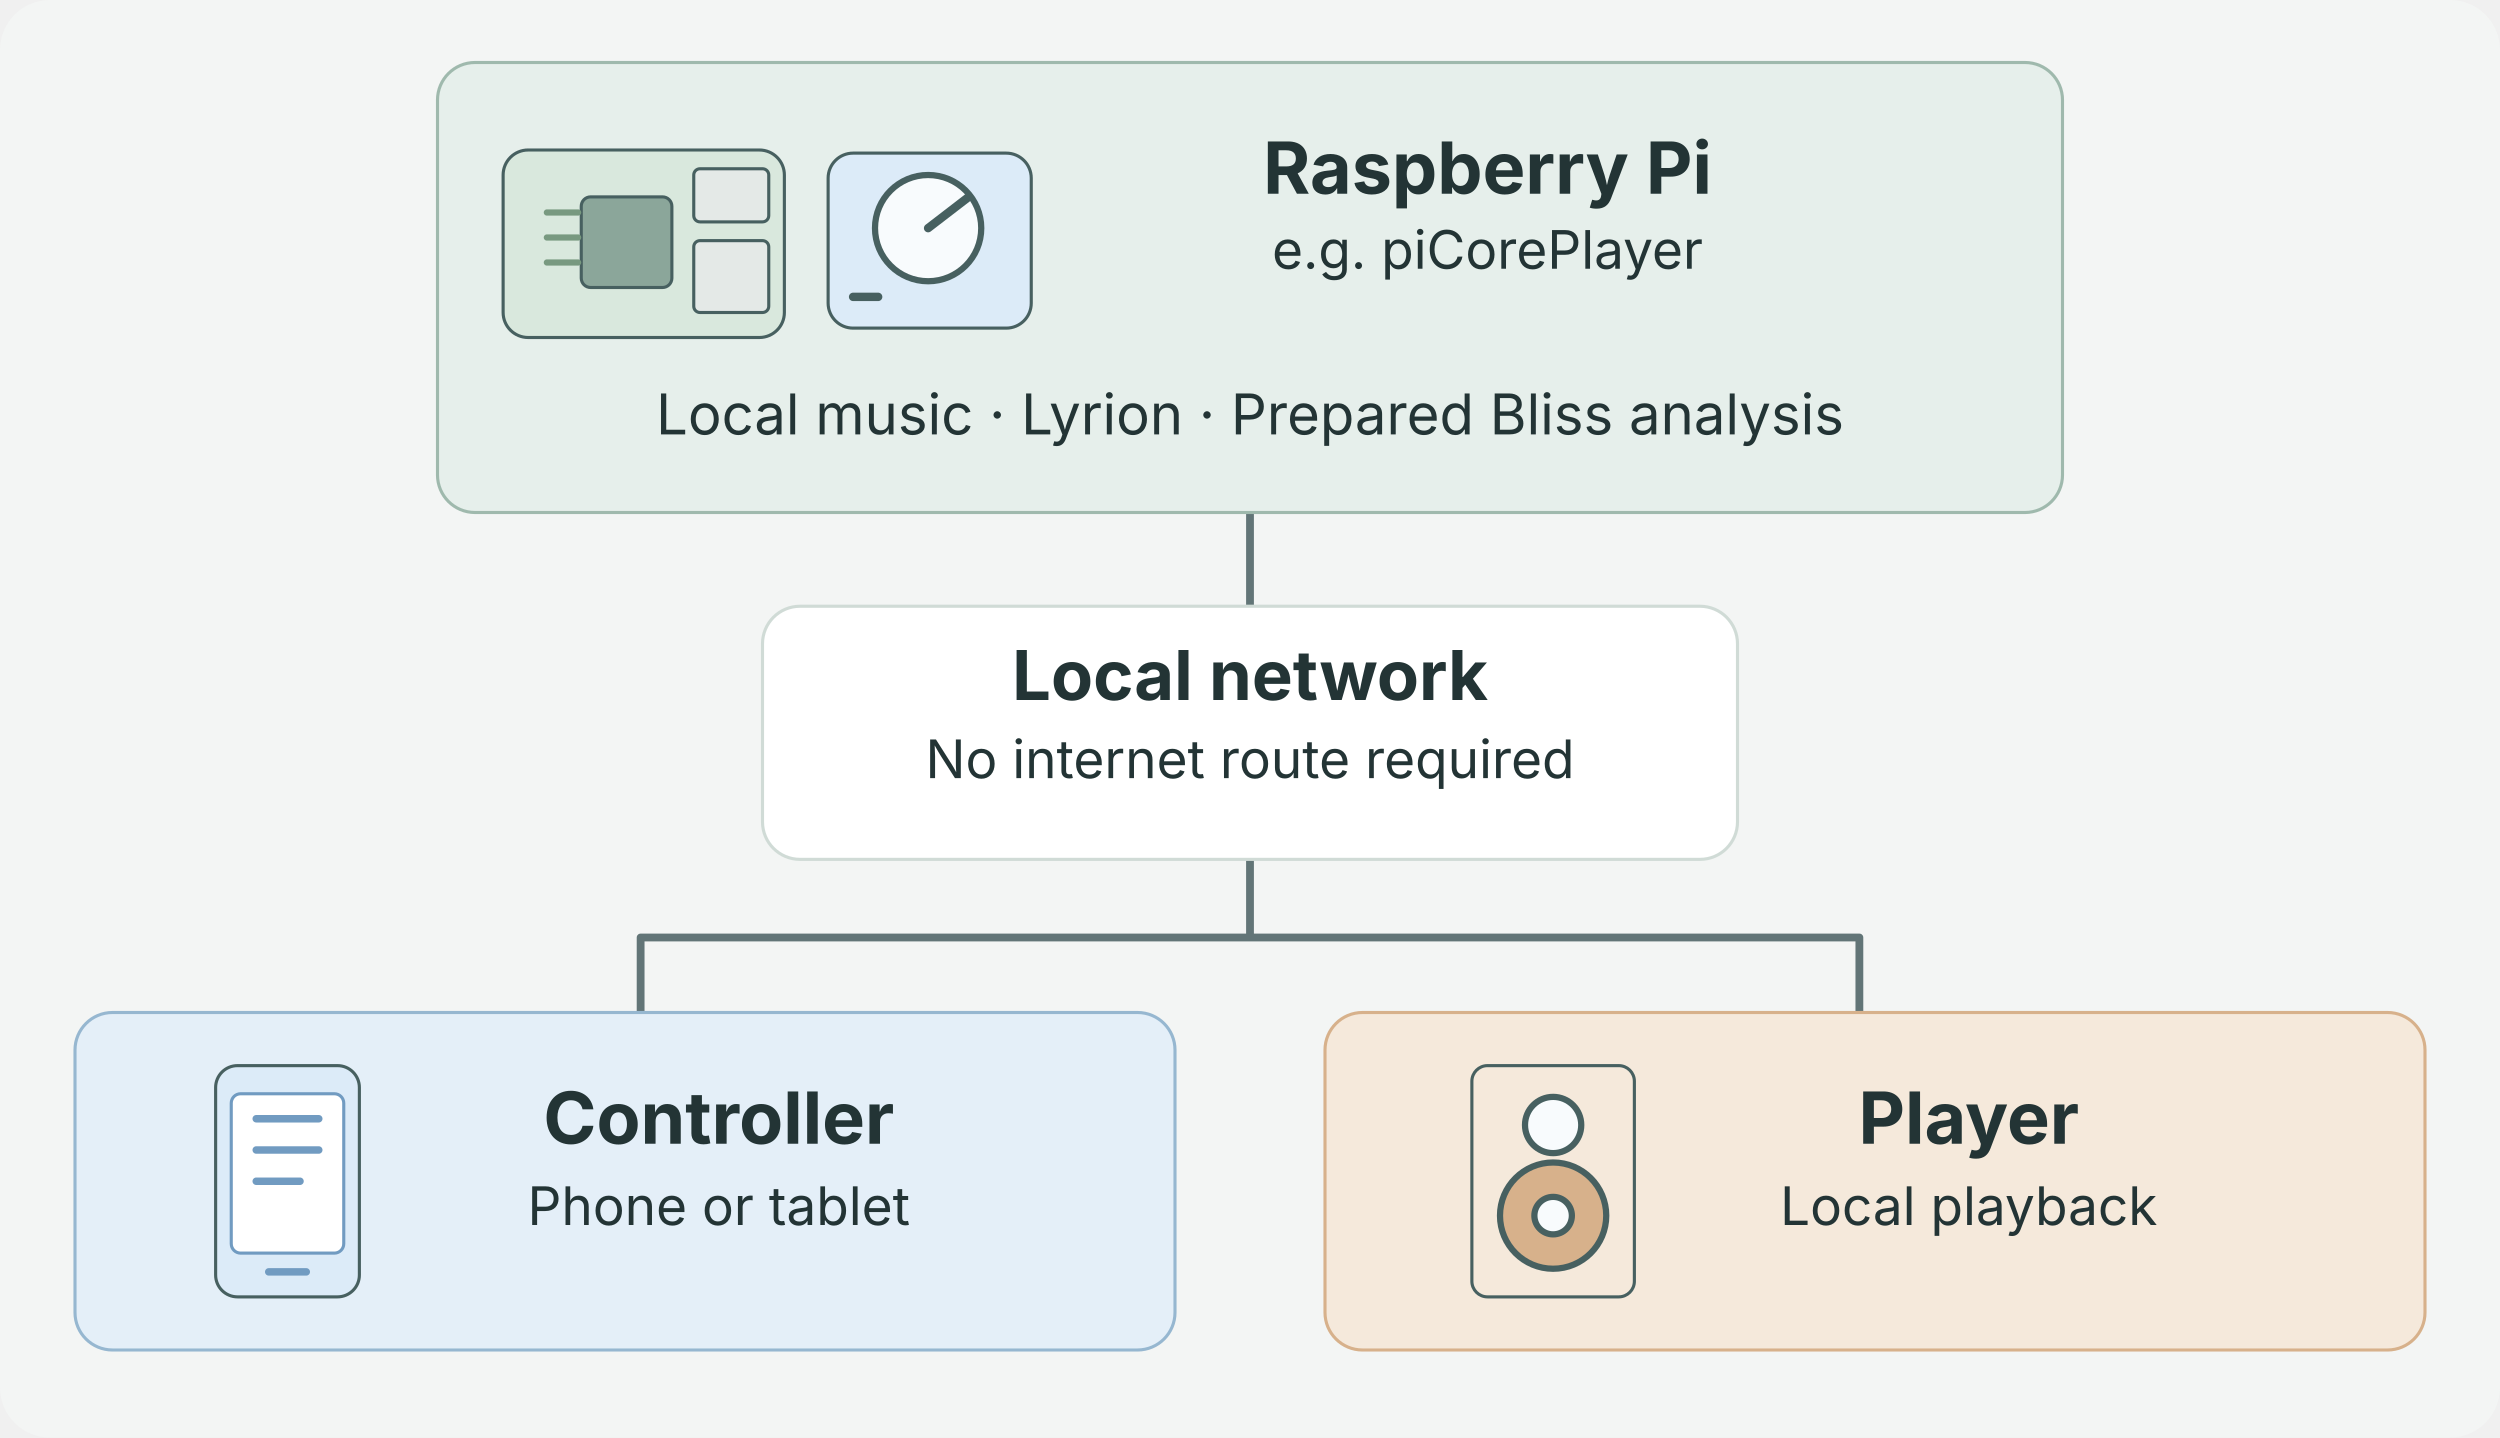
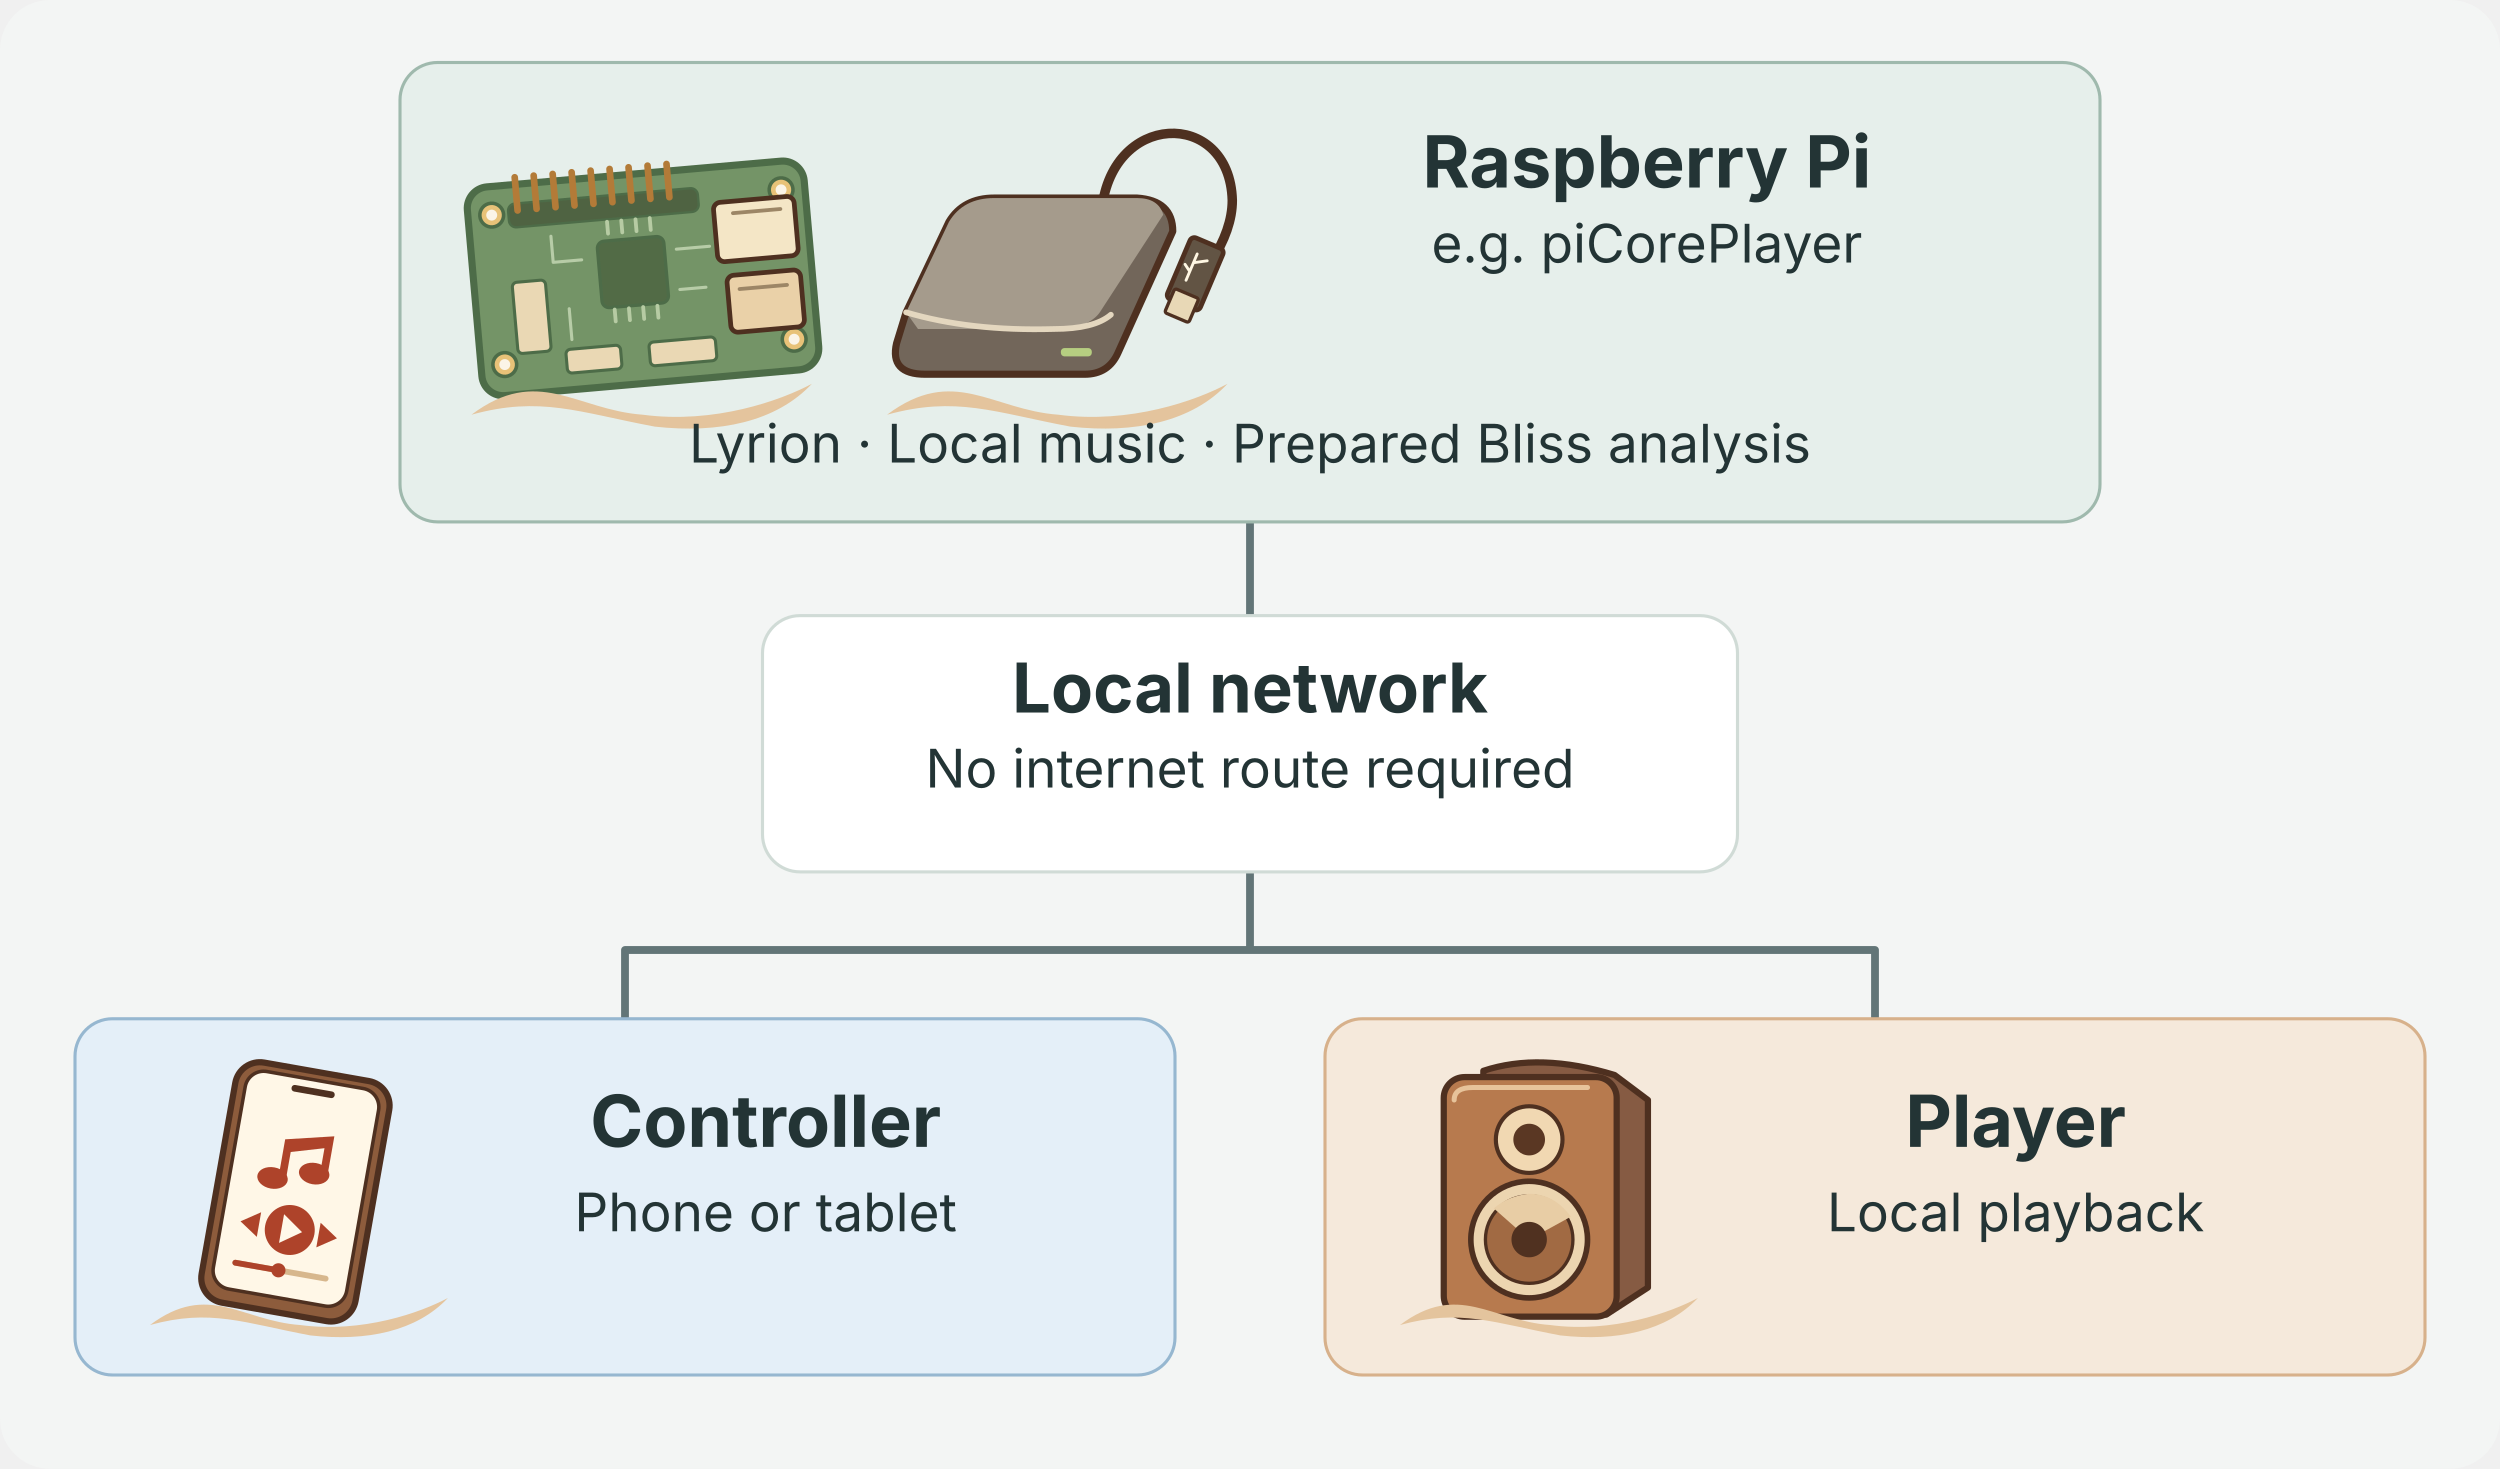
- <svg xmlns="http://www.w3.org/2000/svg" width="800" height="460" viewBox="0 0 800 460" role="img" aria-labelledby="title description">
-   <rect width="800" height="460" rx="16" fill="#f3f5f4" />
+ <svg xmlns="http://www.w3.org/2000/svg" width="800" height="470" viewBox="0 0 800 470" role="img" aria-labelledby="title description">
+   <rect width="800" height="470" rx="16" fill="#f3f5f4" />
  <g font-family="system-ui, -apple-system, Segoe UI, sans-serif" fill="#233435">
-     <path d="M400 164 V194 M400 275 V300 H205 V324 M400 300 H595 V324" fill="none" stroke="#627577" stroke-width="2.5" stroke-linecap="round" stroke-linejoin="round" />
-     <rect x="140" y="20" width="520" height="144" rx="12" fill="#e6efeb" stroke="#9fb9ad" />
-     <g transform="translate(157 40) scale(1)">
-       <rect x="4" y="8" width="90" height="60" rx="8" fill="#d9e8dd" stroke="#476060" />
-       <rect x="29" y="23" width="29" height="29" rx="3" fill="#8ba69a" stroke="#476060" />
-       <rect x="65" y="14" width="24" height="17" rx="2" fill="#e4e9e7" stroke="#476060" />
-       <rect x="65" y="37" width="24" height="23" rx="2" fill="#e4e9e7" stroke="#476060" />
-       <path d="M18 28 H28 M18 36 H28 M18 44 H28" fill="none" stroke="#789980" stroke-width="2" stroke-linecap="round" stroke-linejoin="round" />
+     <path d="M400 167 V197 M400 279 V304 H200 V326 M400 304 H600 V326" fill="none" stroke="#627577" stroke-width="2.5" stroke-linecap="round" stroke-linejoin="round" />
+     <rect x="128" y="20" width="544" height="147" rx="12" fill="#e6efeb" stroke="#9fb9ad" stroke-width="1" />
+     <g transform="translate(144.00 32.14) scale(0.7619)">
+       <g transform="translate(5 26) rotate(-5 73 48)">
+         <rect x="5" y="5" width="142" height="88" rx="9" fill="#749467" stroke="#4d6c48" stroke-width="3" />
+         <rect x="22" y="13" width="80" height="10" rx="3" fill="#4f6342" stroke="#4d6c48" stroke-width="1" />
+         <path d="M26 16 V2" fill="none" stroke="#b37b38" stroke-width="2.8" stroke-linecap="round" stroke-linejoin="round" />
+         <path d="M34 16 V2" fill="none" stroke="#b37b38" stroke-width="2.8" stroke-linecap="round" stroke-linejoin="round" />
+         <path d="M42 16 V2" fill="none" stroke="#b37b38" stroke-width="2.8" stroke-linecap="round" stroke-linejoin="round" />
+         <path d="M50 16 V2" fill="none" stroke="#b37b38" stroke-width="2.8" stroke-linecap="round" stroke-linejoin="round" />
+         <path d="M58 16 V2" fill="none" stroke="#b37b38" stroke-width="2.8" stroke-linecap="round" stroke-linejoin="round" />
+         <path d="M66 16 V2" fill="none" stroke="#b37b38" stroke-width="2.8" stroke-linecap="round" stroke-linejoin="round" />
+         <path d="M74 16 V2" fill="none" stroke="#b37b38" stroke-width="2.8" stroke-linecap="round" stroke-linejoin="round" />
+         <path d="M82 16 V2" fill="none" stroke="#b37b38" stroke-width="2.8" stroke-linecap="round" stroke-linejoin="round" />
+         <path d="M90 16 V2" fill="none" stroke="#b37b38" stroke-width="2.8" stroke-linecap="round" stroke-linejoin="round" />
+         <circle cx="15" cy="17" r="5" fill="#e8c278" stroke="#4d6c48" stroke-width="1.5" />
+         <circle cx="15" cy="17" r="2.3" fill="#fbf4e7" stroke="none" stroke-width="1.6" />
+         <circle cx="137" cy="17" r="5" fill="#e8c278" stroke="#4d6c48" stroke-width="1.5" />
+         <circle cx="137" cy="17" r="2.3" fill="#fbf4e7" stroke="none" stroke-width="1.6" />
+         <circle cx="15" cy="80" r="5" fill="#e8c278" stroke="#4d6c48" stroke-width="1.5" />
+         <circle cx="15" cy="80" r="2.3" fill="#fbf4e7" stroke="none" stroke-width="1.6" />
+         <circle cx="137" cy="80" r="5" fill="#e8c278" stroke="#4d6c48" stroke-width="1.5" />
+         <circle cx="137" cy="80" r="2.3" fill="#fbf4e7" stroke="none" stroke-width="1.6" />
+         <rect x="58" y="32" width="28" height="28" rx="3" fill="#526b46" stroke="#4d6c48" stroke-width="1.4" />
+         <path d="M63 29 V24 M63 61 V66" fill="none" stroke="#b6cba3" stroke-width="1.6" stroke-linecap="round" stroke-linejoin="round" />
+         <path d="M69 29 V24 M69 61 V66" fill="none" stroke="#b6cba3" stroke-width="1.6" stroke-linecap="round" stroke-linejoin="round" />
+         <path d="M75 29 V24 M75 61 V66" fill="none" stroke="#b6cba3" stroke-width="1.6" stroke-linecap="round" stroke-linejoin="round" />
+         <path d="M81 29 V24 M81 61 V66" fill="none" stroke="#b6cba3" stroke-width="1.6" stroke-linecap="round" stroke-linejoin="round" />
+         <rect x="108" y="20" width="34" height="25" rx="3" fill="#f4e6c6" stroke="#4e3020" stroke-width="2" />
+         <rect x="111" y="51" width="31" height="24" rx="3" fill="#ead1a8" stroke="#4e3020" stroke-width="2" />
+         <path d="M116 25 H136 M116 57 H136" fill="none" stroke="#9c8666" stroke-width="1.6" stroke-linecap="round" stroke-linejoin="round" />
+         <rect x="21" y="46" width="14" height="30" rx="2" fill="#ead8b4" stroke="#4d6c48" stroke-width="1.3" />
+         <rect x="41" y="76" width="23" height="10" rx="2" fill="#ead8b4" stroke="#4d6c48" stroke-width="1.3" />
+         <rect x="76" y="76" width="28" height="10" rx="2" fill="#ead8b4" stroke="#4d6c48" stroke-width="1.3" />
+         <path d="M39 28 V39 H51 M91 38 H105 M91 55 H102 M44 59 V72" fill="none" stroke="#b7cca7" stroke-width="1.3" stroke-linecap="round" stroke-linejoin="round" />
+       </g>
+       <path d="M9 132 C37 111 53 130 81 132 C111 136 139 126 152 119 C137 135 113 140 86 137 C54 131 38 124 9 132Z" fill="#e4c49d" stroke="none" stroke-width="2.5" stroke-linecap="round" stroke-linejoin="round" />
    </g>
-     <g transform="translate(257 40) scale(1)">
-       <rect x="8" y="9" width="65" height="56" rx="8" fill="#dcebf8" stroke="#476060" />
-       <circle cx="40" cy="33" r="17" fill="#f8fbfd" stroke="#476060" stroke-width="2" />
-       <path d="M40 33 L53 23 M16 55 H24" fill="none" stroke="#476060" stroke-width="2.7" stroke-linecap="round" stroke-linejoin="round" />
+     <g transform="translate(277.00 32.14) scale(0.7619)">
+       <path d="M99 48 C102 4 153 3 154 42 Q154 54 145 68" fill="none" stroke="#4e3020" stroke-width="4" stroke-linecap="round" stroke-linejoin="round" />
+       <path d="M17 89 L35 51 Q41 41 54 41 H114 Q129 42 129 55 L106 106 Q102 115 92 115 H25 Q10 115 13 102Z" fill="#72665a" stroke="#4e3020" stroke-width="3" stroke-linecap="round" stroke-linejoin="round" />
+       <path d="M17 89 L35 51 Q41 41 54 41 H114 Q123 41 125 48 L99 88 Q95 95 82 96 H22Z" fill="#a59b8c" stroke="none" stroke-width="2.5" stroke-linecap="round" stroke-linejoin="round" />
+       <path d="M17 89 Q44 97 79 96 Q96 96 103 90" fill="none" stroke="#e4d7bf" stroke-width="2.4" stroke-linecap="round" stroke-linejoin="round" />
+       <rect x="82" y="104" width="13" height="3.5" rx="1.5" fill="#b6ce81" stroke="none" stroke-width="2" />
+       <g transform="translate(137 57) rotate(23)">
+         <rect x="0" y="0" width="15" height="28" rx="2" fill="#625444" stroke="#4e3020" stroke-width="2" />
+         <rect x="2" y="23" width="11" height="11" rx="1" fill="#e8d8b6" stroke="#4e3020" stroke-width="1.4" />
+         <path d="M5 6 V18 M5 10 L10 7 M5 14 L2 12" fill="none" stroke="#fff7e3" stroke-width="1.2" stroke-linecap="round" stroke-linejoin="round" />
+       </g>
+       <path d="M9 132 C37 111 53 130 81 132 C111 136 139 126 152 119 C137 135 113 140 86 137 C54 131 38 124 9 132Z" fill="#e4c49d" stroke="none" stroke-width="2.5" stroke-linecap="round" stroke-linejoin="round" />
    </g>
-     <text x="476" y="62" font-size="23" font-weight="650" text-anchor="middle" fill="#233435">Raspberry Pi</text>
-     <text x="476" y="86" font-size="17" font-weight="400" text-anchor="middle" fill="#233435">e.g. piCorePlayer</text>
-     <text x="400" y="139" font-size="18" font-weight="400" text-anchor="middle" fill="#233435">Local music · Lyrion · Prepared Bliss analysis</text>
-     <rect x="244" y="194" width="312" height="81" rx="12" fill="#fff" stroke="#d0dbd6" />
-     <text x="400" y="224" font-size="22" font-weight="650" text-anchor="middle" fill="#233435">Local network</text>
-     <text x="400" y="249" font-size="17" font-weight="400" text-anchor="middle" fill="#233435">No internet route required</text>
-     <rect x="24" y="324" width="352" height="108" rx="12" fill="#e4eff8" stroke="#96b7d0" />
-     <g transform="translate(48 338) scale(1)">
-       <rect x="21" y="3" width="46" height="74" rx="7" fill="#dcebf8" stroke="#476060" />
-       <rect x="26" y="12" width="36" height="51" rx="3" fill="#fff" stroke="#719bc1" />
-       <path d="M38 69 H50 M34 20 H54 M34 30 H54 M34 40 H48" fill="none" stroke="#719bc1" stroke-width="2.4" stroke-linecap="round" stroke-linejoin="round" />
+     <text x="527" y="60" font-size="23" font-weight="650" text-anchor="middle" fill="#233435">Raspberry Pi</text>
+     <text x="527" y="84" font-size="17" font-weight="400" text-anchor="middle" fill="#233435">e.g. piCorePlayer</text>
+     <text x="400" y="148" font-size="17" font-weight="400" text-anchor="middle" fill="#233435">Lyrion · Local music · Prepared Bliss analysis</text>
+     <rect x="244" y="197" width="312" height="82" rx="12" fill="#fff" stroke="#d0dbd6" stroke-width="1" />
+     <text x="400" y="228" font-size="22" font-weight="650" text-anchor="middle" fill="#233435">Local network</text>
+     <text x="400" y="252" font-size="17" font-weight="400" text-anchor="middle" fill="#233435">No internet route required</text>
+     <rect x="24" y="326" width="352" height="114" rx="12" fill="#e4eff8" stroke="#96b7d0" stroke-width="1" />
+     <g transform="translate(42.00 336.00) scale(0.6667)">
+       <g transform="translate(41 10) rotate(10 40 60)">
+         <rect x="0" y="0" width="75" height="117" rx="12" fill="#8d5c3c" stroke="#4e3020" stroke-width="3" />
+         <rect x="5" y="4" width="65" height="106" rx="9" fill="#fff7e7" stroke="#4e3020" stroke-width="1.7" />
+         <rect x="27" y="8" width="21" height="3.2" rx="1.5" fill="#4e3020" stroke="none" stroke-width="2" />
+         <g transform="translate(20 29) scale(0.92)">
+           <path d="M9 25 V6 L34 0 V19 H30 V7 L13 12 V26Z" fill="#ae432a" stroke="none" stroke-width="2.5" stroke-linecap="round" stroke-linejoin="round" />
+           <ellipse cx="6" cy="27" rx="8" ry="5.6" fill="#ae432a" stroke="none" stroke-width="2" />
+           <ellipse cx="27" cy="21" rx="8" ry="5.6" fill="#ae432a" stroke="none" stroke-width="2" />
+         </g>
+         <circle cx="38" cy="77" r="12" fill="#ae432a" stroke="none" stroke-width="1.6" />
+         <path d="M34 70 L44 77 L34 84Z" fill="#fff8e9" stroke="none" stroke-width="2.5" stroke-linecap="round" stroke-linejoin="round" />
+         <path d="M14 77 L23 71 V83Z M61 77 L52 71 V83Z" fill="#ae432a" stroke="none" stroke-width="2.5" stroke-linecap="round" stroke-linejoin="round" />
+         <path d="M15 97 H59" fill="none" stroke="#d7b78d" stroke-width="2.8" stroke-linecap="round" stroke-linejoin="round" />
+         <path d="M15 97 H36" fill="none" stroke="#ae432a" stroke-width="2.8" stroke-linecap="round" stroke-linejoin="round" />
+         <circle cx="36" cy="97" r="3.4" fill="#ae432a" stroke="none" stroke-width="1.6" />
+       </g>
+       <path d="M9 132 C37 111 53 130 81 132 C111 136 139 126 152 119 C137 135 113 140 86 137 C54 131 38 124 9 132Z" fill="#e4c49d" stroke="none" stroke-width="2.5" stroke-linecap="round" stroke-linejoin="round" />
    </g>
-     <text x="230" y="366" font-size="23" font-weight="650" text-anchor="middle" fill="#233435">Controller</text>
-     <text x="230" y="392" font-size="17" font-weight="400" text-anchor="middle" fill="#233435">Phone or tablet</text>
-     <rect x="424" y="324" width="352" height="108" rx="12" fill="#f5e9db" stroke="#d7b18b" />
-     <g transform="translate(448 338) scale(1)">
-       <rect x="23" y="3" width="52" height="74" rx="5" fill="#f5e9db" stroke="#476060" />
-       <circle cx="49" cy="22" r="9" fill="#f8fbfd" stroke="#476060" stroke-width="2" />
-       <circle cx="49" cy="51" r="17" fill="#d7b18b" stroke="#476060" stroke-width="2" />
-       <circle cx="49" cy="51" r="6" fill="#f8fbfd" stroke="#476060" stroke-width="2" />
+     <text x="245" y="367" font-size="23" font-weight="650" text-anchor="middle" fill="#233435">Controller</text>
+     <text x="245" y="394" font-size="17" font-weight="400" text-anchor="middle" fill="#233435">Phone or tablet</text>
+     <rect x="424" y="326" width="352" height="114" rx="12" fill="#f5e9db" stroke="#d7b18b" stroke-width="1" />
+     <g transform="translate(442.00 336.00) scale(0.6667)">
+       <path d="M49 10 Q76 1 112 12 L128 24 V114 L108 127 L49 118Z" fill="#865b43" stroke="#4e3020" stroke-width="3" stroke-linecap="round" stroke-linejoin="round" />
+       <rect x="30" y="13" width="83" height="115" rx="10" fill="#b77a4e" stroke="#4e3020" stroke-width="3" />
+       <path d="M35 24 Q35 18 44 18 H99" fill="none" stroke="#e7c39a" stroke-width="2.4" stroke-linecap="round" stroke-linejoin="round" />
+       <circle cx="71" cy="43" r="16" fill="#f1d8b2" stroke="#4e3020" stroke-width="2" />
+       <circle cx="71" cy="43" r="7.6" fill="#5a3723" stroke="none" stroke-width="1.6" />
+       <circle cx="71" cy="91" r="28" fill="#ecd5b0" stroke="#4e3020" stroke-width="2.7" />
+       <circle cx="71" cy="91" r="21" fill="#a16a43" stroke="#4e3020" stroke-width="1.6" />
+       <path d="M54 76 L71 91 L91 80 Q83 69 71 69 Q61 70 54 76Z" fill="#e8cda5" stroke="none" stroke-width="2.5" stroke-linecap="round" stroke-linejoin="round" />
+       <circle cx="71" cy="91" r="8.5" fill="#503120" stroke="none" stroke-width="1.6" />
+       <path d="M9 132 C37 111 53 130 81 132 C111 136 139 126 152 119 C137 135 113 140 86 137 C54 131 38 124 9 132Z" fill="#e4c49d" stroke="none" stroke-width="2.5" stroke-linecap="round" stroke-linejoin="round" />
    </g>
-     <text x="630" y="366" font-size="23" font-weight="650" text-anchor="middle" fill="#233435">Player</text>
-     <text x="630" y="392" font-size="17" font-weight="400" text-anchor="middle" fill="#233435">Local playback</text>
+     <text x="645" y="367" font-size="23" font-weight="650" text-anchor="middle" fill="#233435">Player</text>
+     <text x="645" y="394" font-size="17" font-weight="400" text-anchor="middle" fill="#233435">Local playback</text>
  </g>
</svg>
